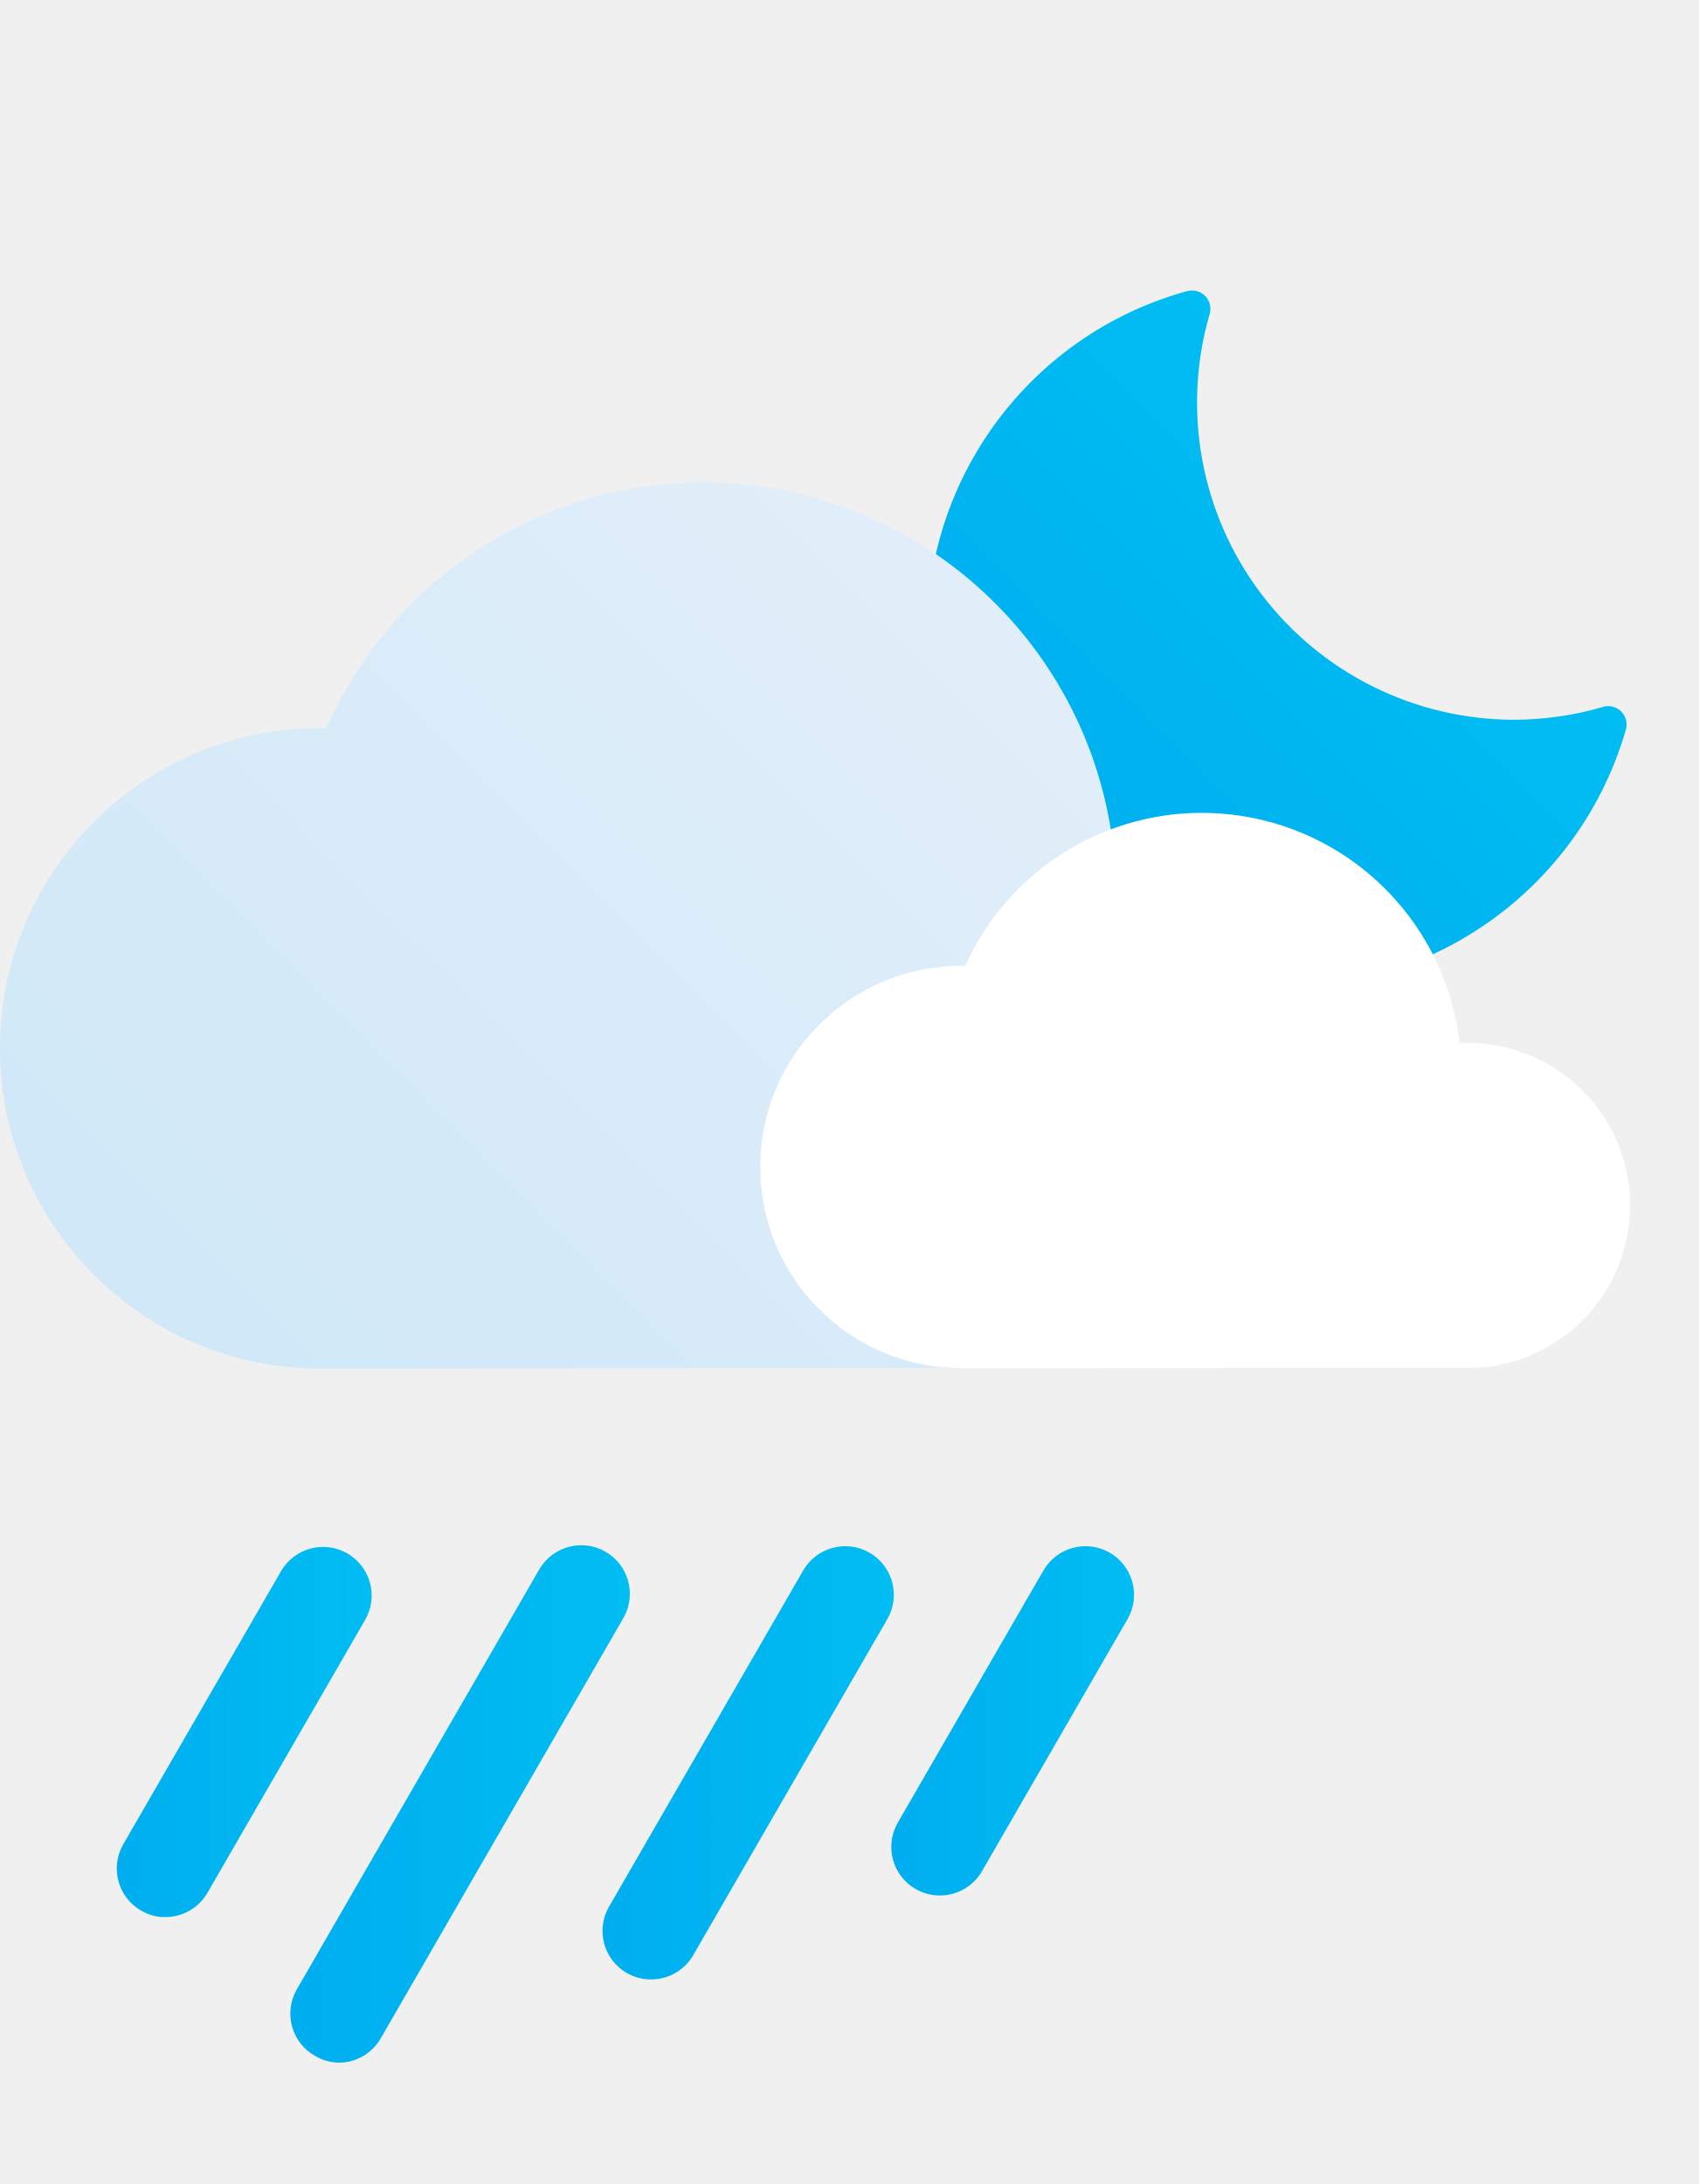
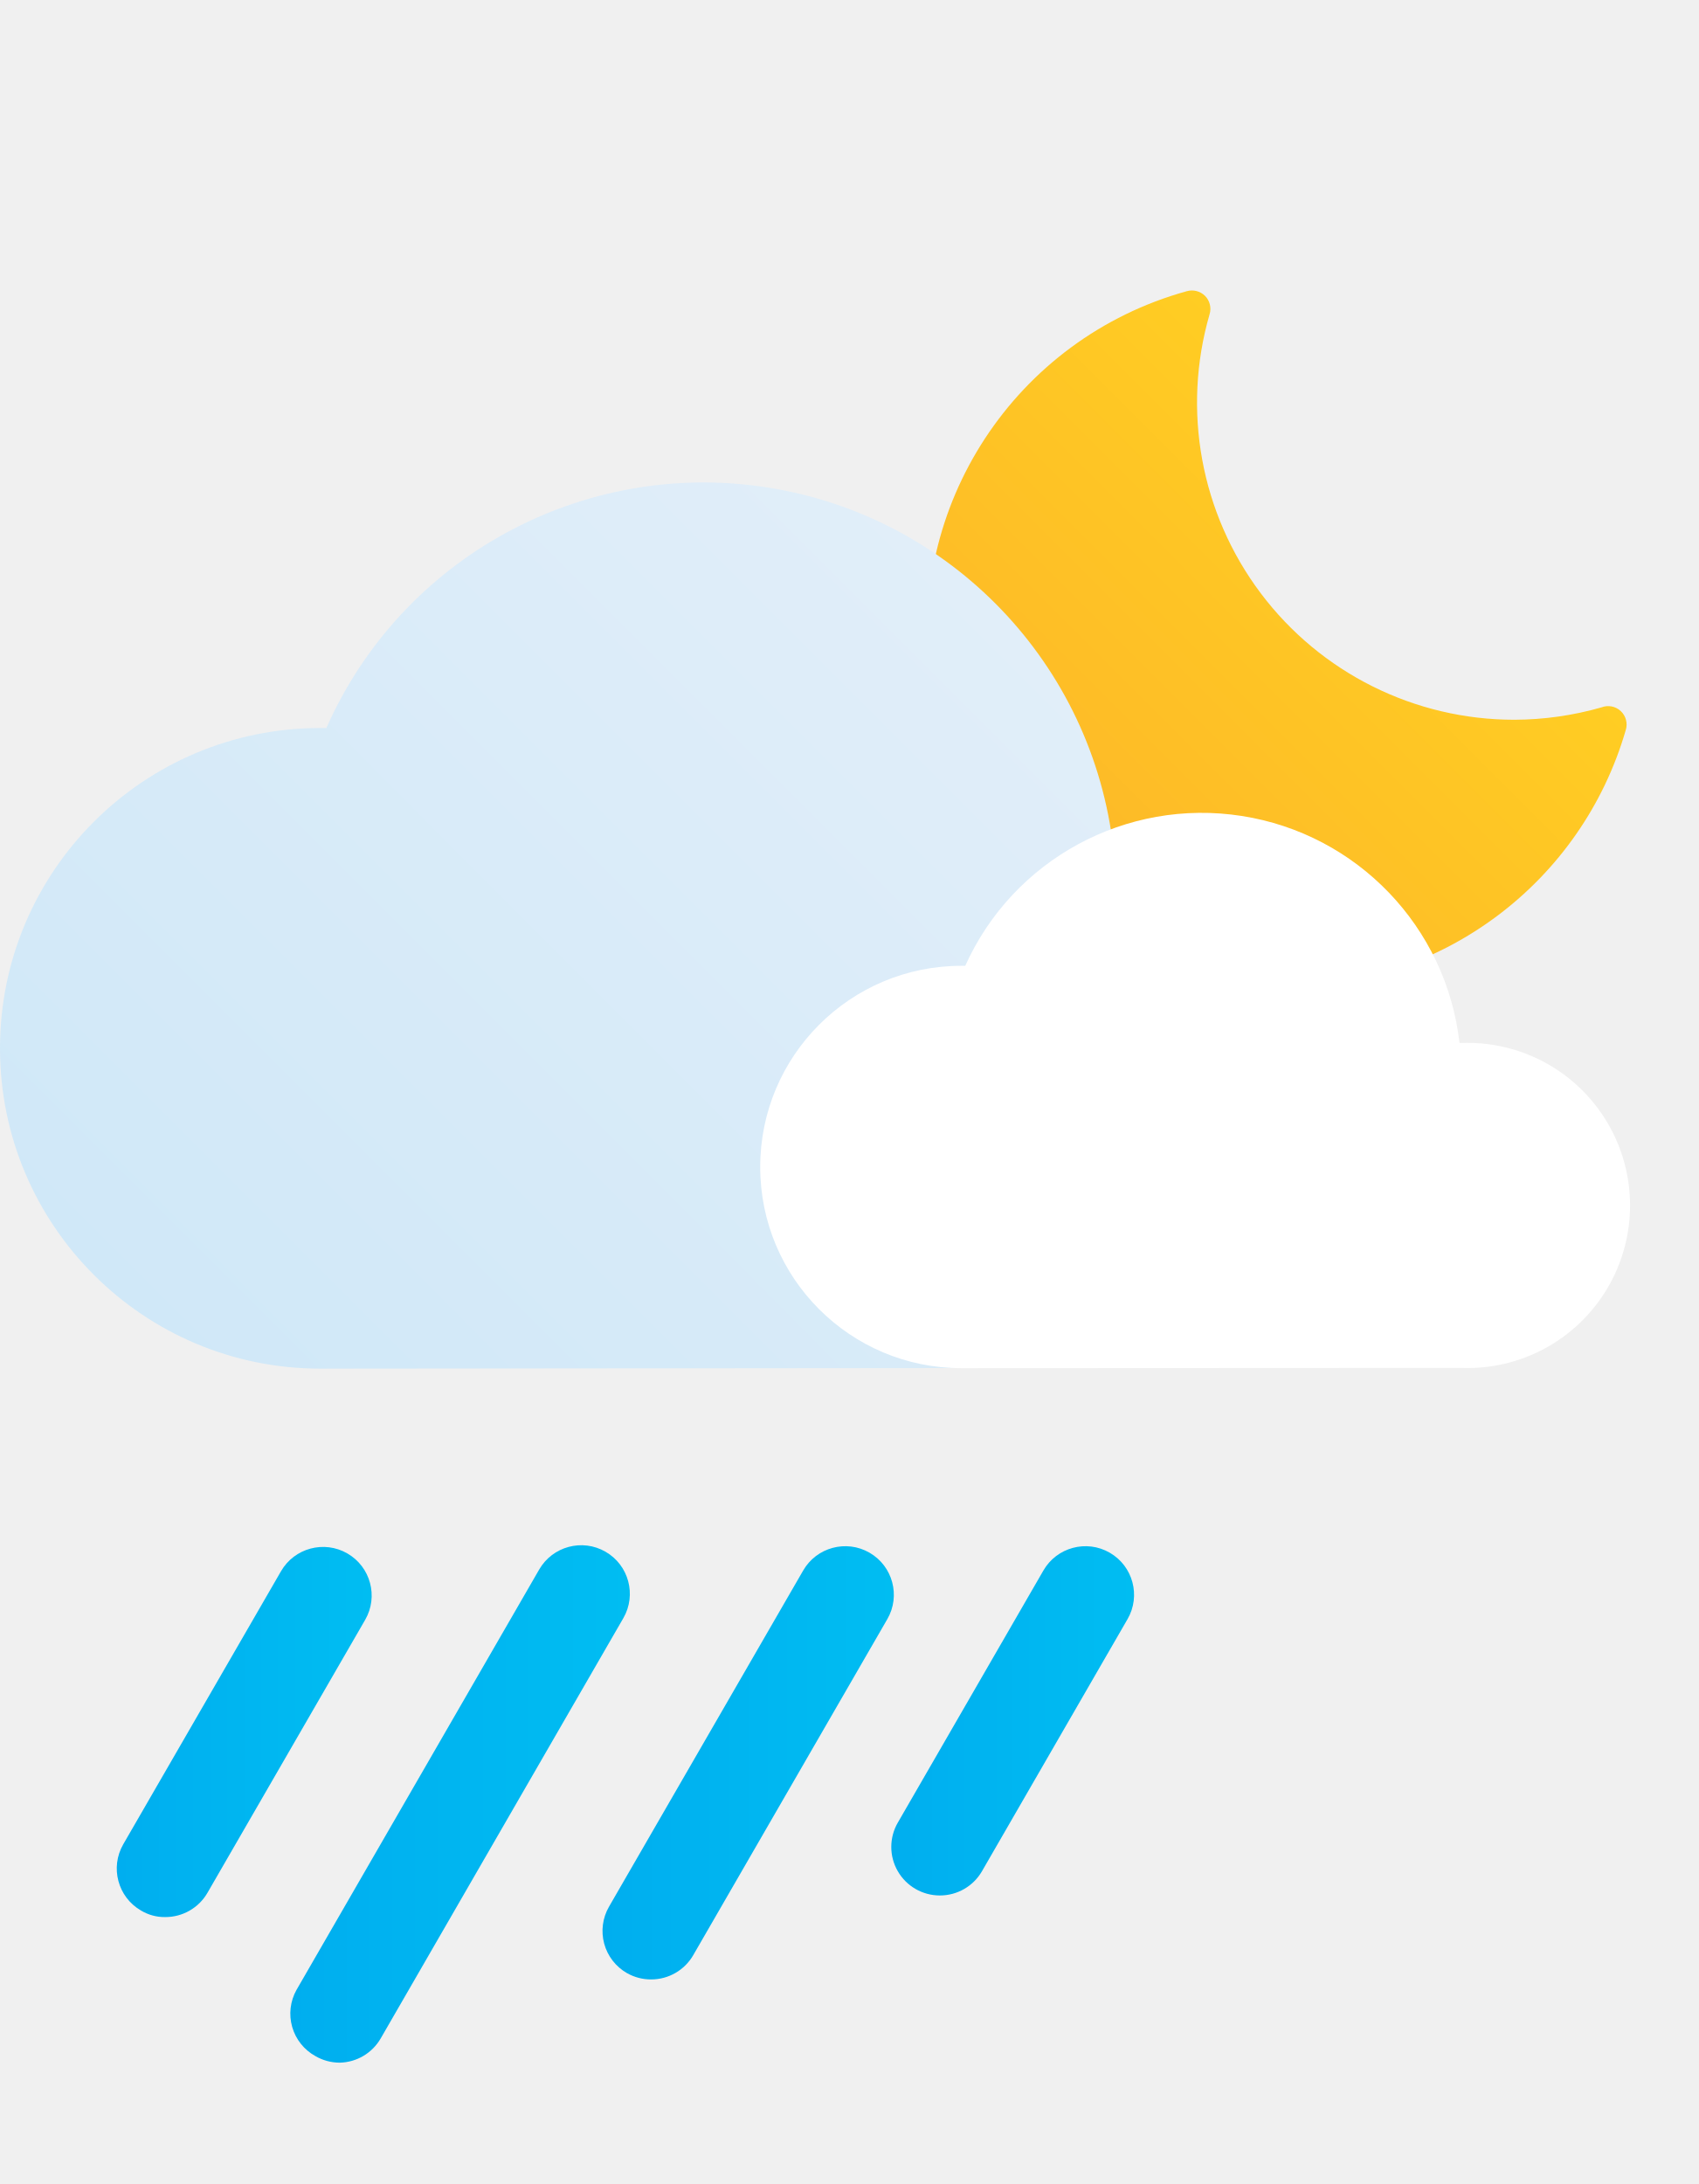
<svg xmlns="http://www.w3.org/2000/svg" xmlns:xlink="http://www.w3.org/1999/xlink" viewBox="0 -12 70 90">
  <defs>
-     <style>.cls-1{fill:url(#New_Gradient_Swatch_copy);}.cls-2{fill:url(#New_Gradient_Swatch_copy_2);}.cls-3{fill:#fff;}.cls-4{fill:url(#New_Gradient_Swatch_copy-2);}.cls-5{fill:url(#New_Gradient_Swatch_copy-3);}.cls-6{fill:url(#New_Gradient_Swatch_copy-4);}.cls-7{fill:url(#New_Gradient_Swatch_copy-5);}</style>
+     <style>.cls-1{fill:url(#New_Gradient_Swatch_moon);}.cls-2{fill:url(#New_Gradient_Swatch_copy_2);}.cls-3{fill:#fff;}.cls-4{fill:url(#New_Gradient_Swatch_copy-2);}.cls-5{fill:url(#New_Gradient_Swatch_copy-3);}.cls-6{fill:url(#New_Gradient_Swatch_copy-4);}.cls-7{fill:url(#New_Gradient_Swatch_copy-5);}</style>
    <linearGradient id="New_Gradient_Swatch_copy" x1="42.62" y1="24.38" x2="58.22" y2="8.78" gradientUnits="userSpaceOnUse">
      <stop offset="0" stop-color="#00aeef" />
      <stop offset="1" stop-color="#00bdf2" />
+     </linearGradient>
+     <linearGradient id="New_Gradient_Swatch_moon" x1="42.62" y1="24.38" x2="58.22" y2="8.78" gradientUnits="userSpaceOnUse">
+       <stop offset="0" stop-color="#fdb728" />
+       <stop offset="1" stop-color="#ffcd23" />
    </linearGradient>
    <linearGradient id="New_Gradient_Swatch_copy_2" x1="11.8" y1="48.44" x2="44.17" y2="16.08" gradientUnits="userSpaceOnUse">
      <stop offset="0" stop-color="#d0e8f8" />
      <stop offset="1" stop-color="#e1eef9" />
    </linearGradient>
    <linearGradient id="New_Gradient_Swatch_copy-2" x1="4.82" y1="59.34" x2="15.31" y2="59.34" xlink:href="#New_Gradient_Swatch_copy" />
    <linearGradient id="New_Gradient_Swatch_copy-3" x1="11.96" y1="62.38" x2="25.96" y2="62.38" xlink:href="#New_Gradient_Swatch_copy" />
    <linearGradient id="New_Gradient_Swatch_copy-4" x1="36.74" y1="58.91" x2="46.74" y2="58.91" xlink:href="#New_Gradient_Swatch_copy" />
    <linearGradient id="New_Gradient_Swatch_copy-5" x1="24.85" y1="60.64" x2="36.85" y2="60.64" xlink:href="#New_Gradient_Swatch_copy" />
  </defs>
  <g id="Слой_2" data-name="Слой 2">
    <g id="Icons">
      <g id="Heavy_Rain_Night" data-name="Heavy Rain Night">
        <path class="cls-1" d="M52.94,28.67A14.6,14.6,0,0,1,48.91,0a.77.77,0,0,1,.75.19.76.76,0,0,1,.19.76A13.07,13.07,0,0,0,62.41,17.66,13.17,13.17,0,0,0,66,17.15a.76.76,0,0,1,1,.94A14.67,14.67,0,0,1,52.94,28.67Z" />
        <path class="cls-2" d="M46,44.37A10.67,10.67,0,1,0,46,23h-.11A17,17,0,0,0,13.45,18H13.2a13.2,13.2,0,0,0,0,26.4" />
        <path class="cls-3" d="M60.22,44.37a6.7,6.7,0,1,0,0-13.39h-.07A10.69,10.69,0,0,0,39.78,27.8h-.16a8.29,8.29,0,1,0,0,16.58" />
        <path class="cls-4" d="M6.81,67a1.87,1.87,0,0,1-1-.27A2,2,0,0,1,5.08,64l6.5-11.25a2,2,0,1,1,3.47,2L8.55,66A2,2,0,0,1,6.81,67Z" />
        <path class="cls-5" d="M14,73a2,2,0,0,1-1-.27A2,2,0,0,1,12.22,70l10-17.32a2,2,0,1,1,3.47,2L15.69,72A2,2,0,0,1,14,73Z" />
        <path class="cls-6" d="M38.73,66.11a2,2,0,0,1-1.73-3l6-10.39a2,2,0,1,1,3.47,2l-6,10.39A2,2,0,0,1,38.73,66.11Z" />
        <path class="cls-7" d="M26.84,69.57a2,2,0,0,1-1-.26,2,2,0,0,1-.74-2.74l8-13.85a2,2,0,1,1,3.47,2l-8,13.85A2,2,0,0,1,26.84,69.57Z" />
      </g>
    </g>
  </g>
</svg>
